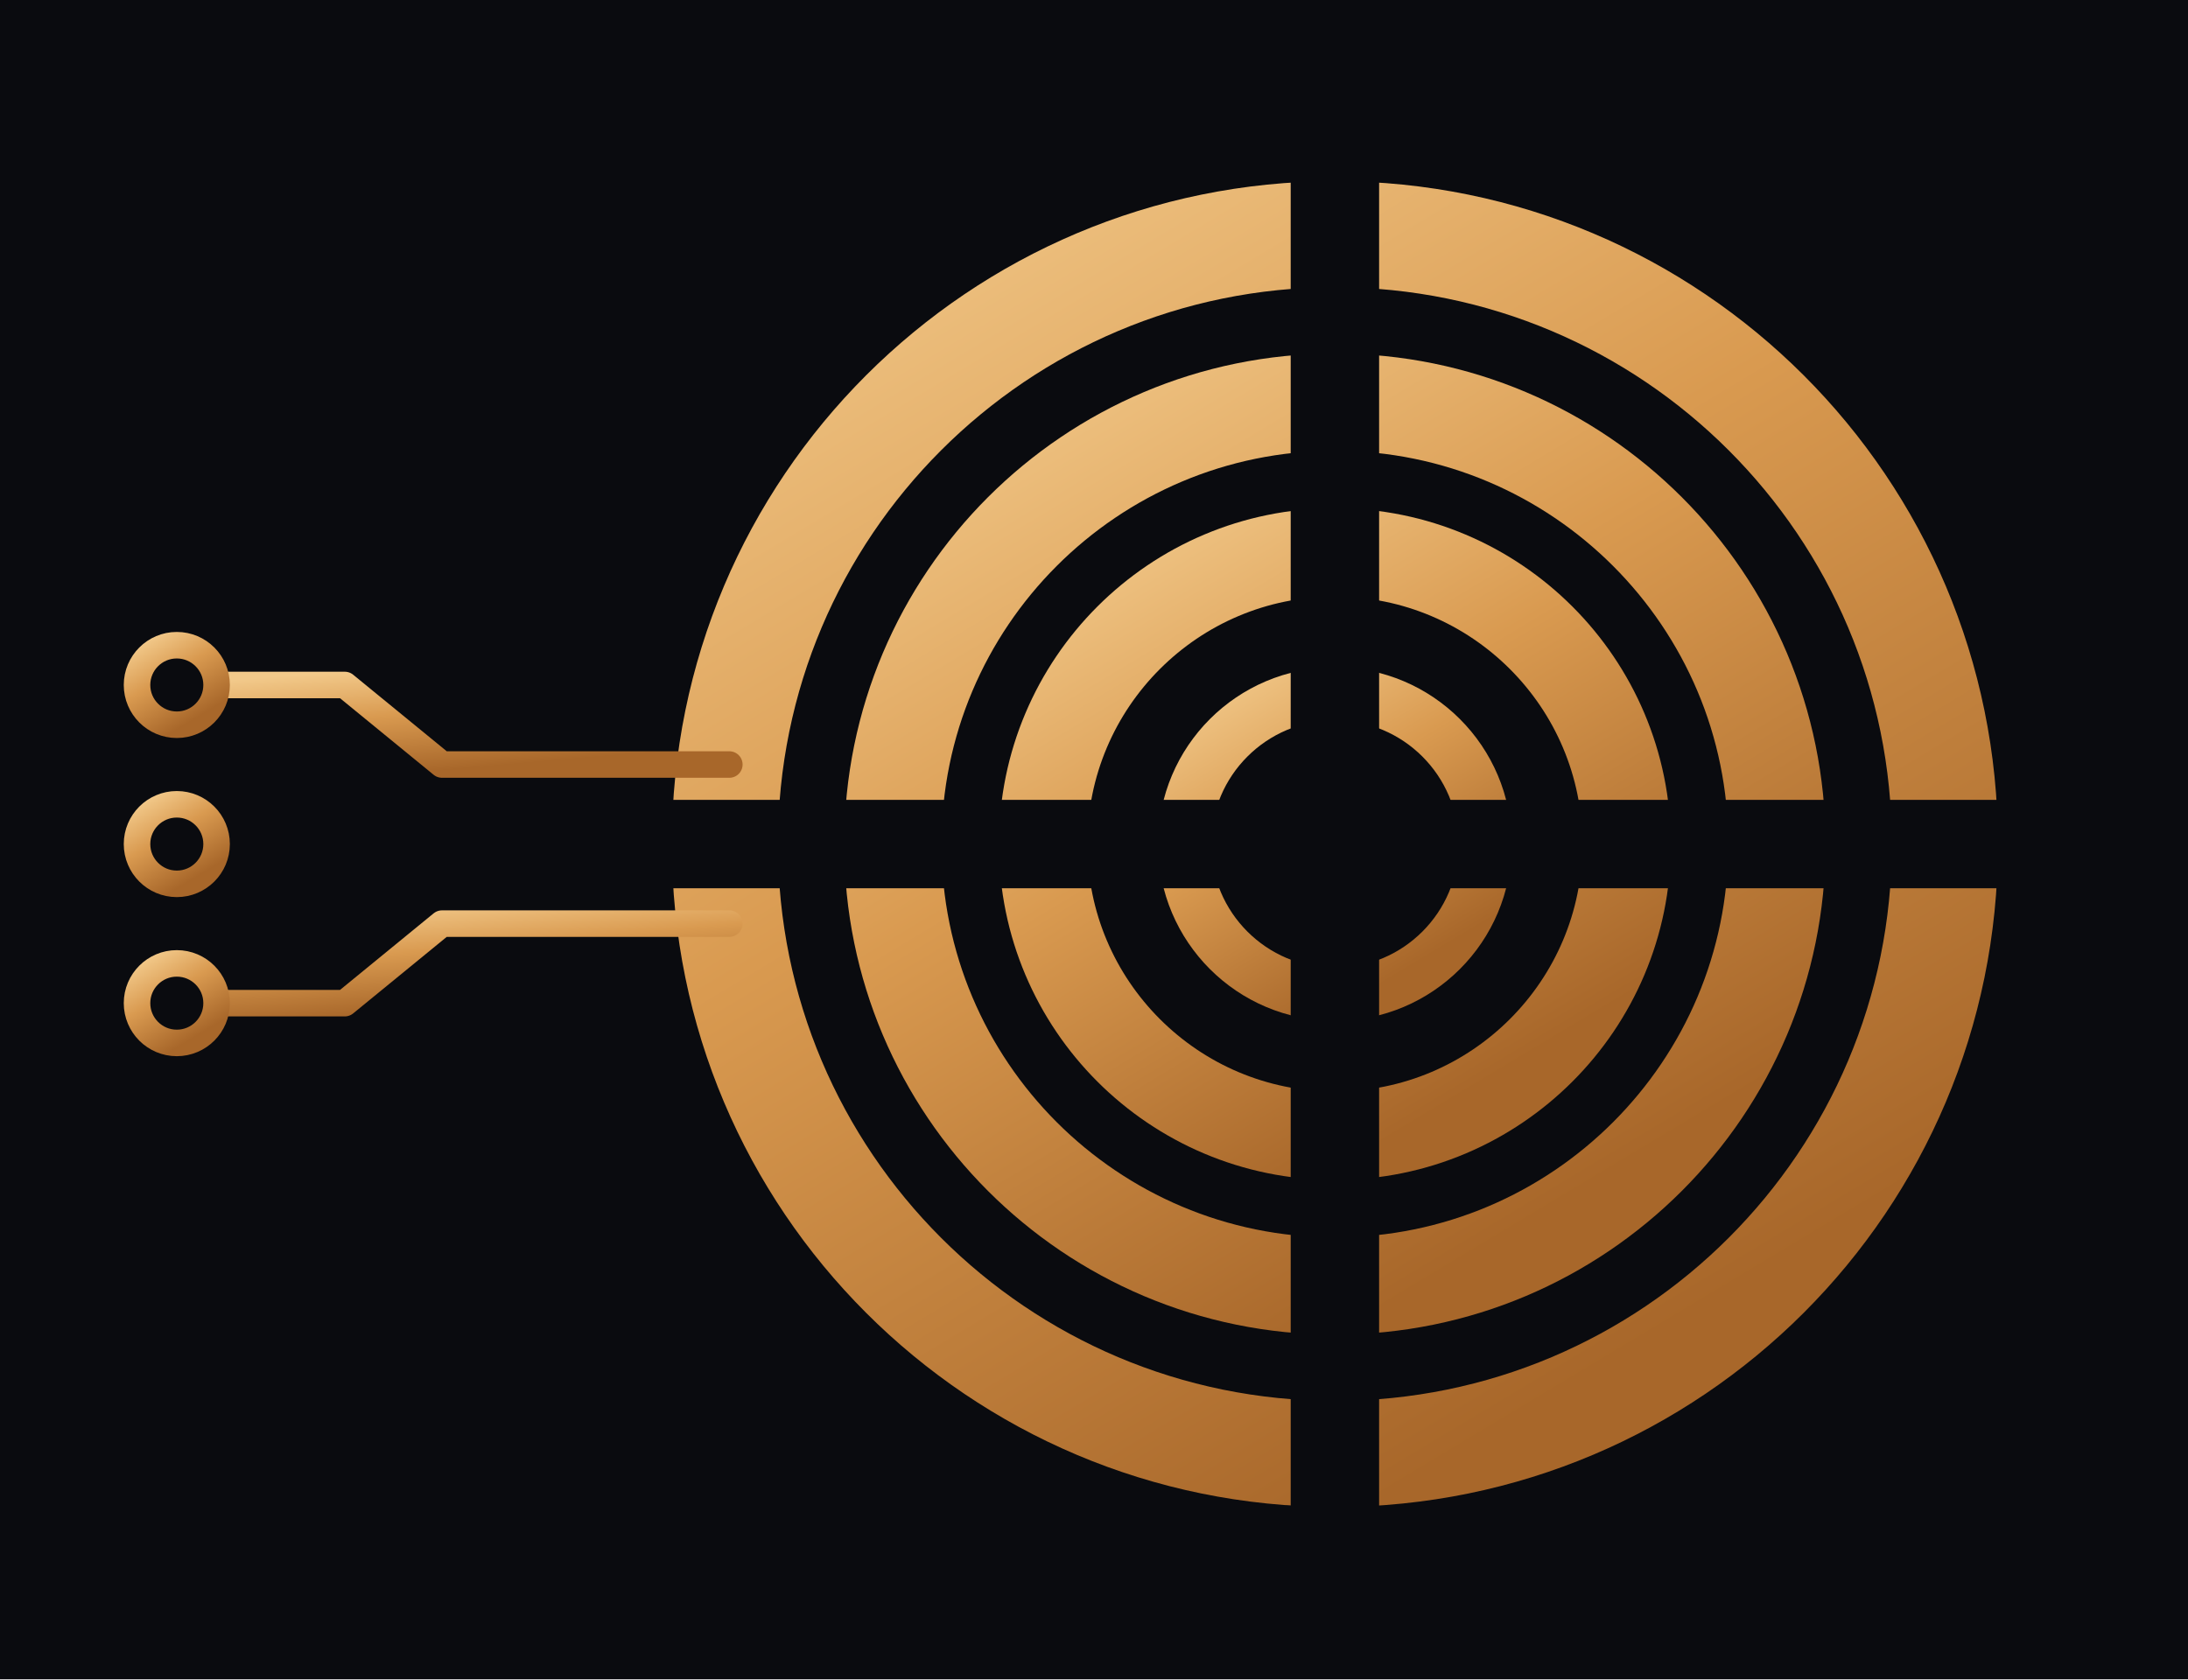
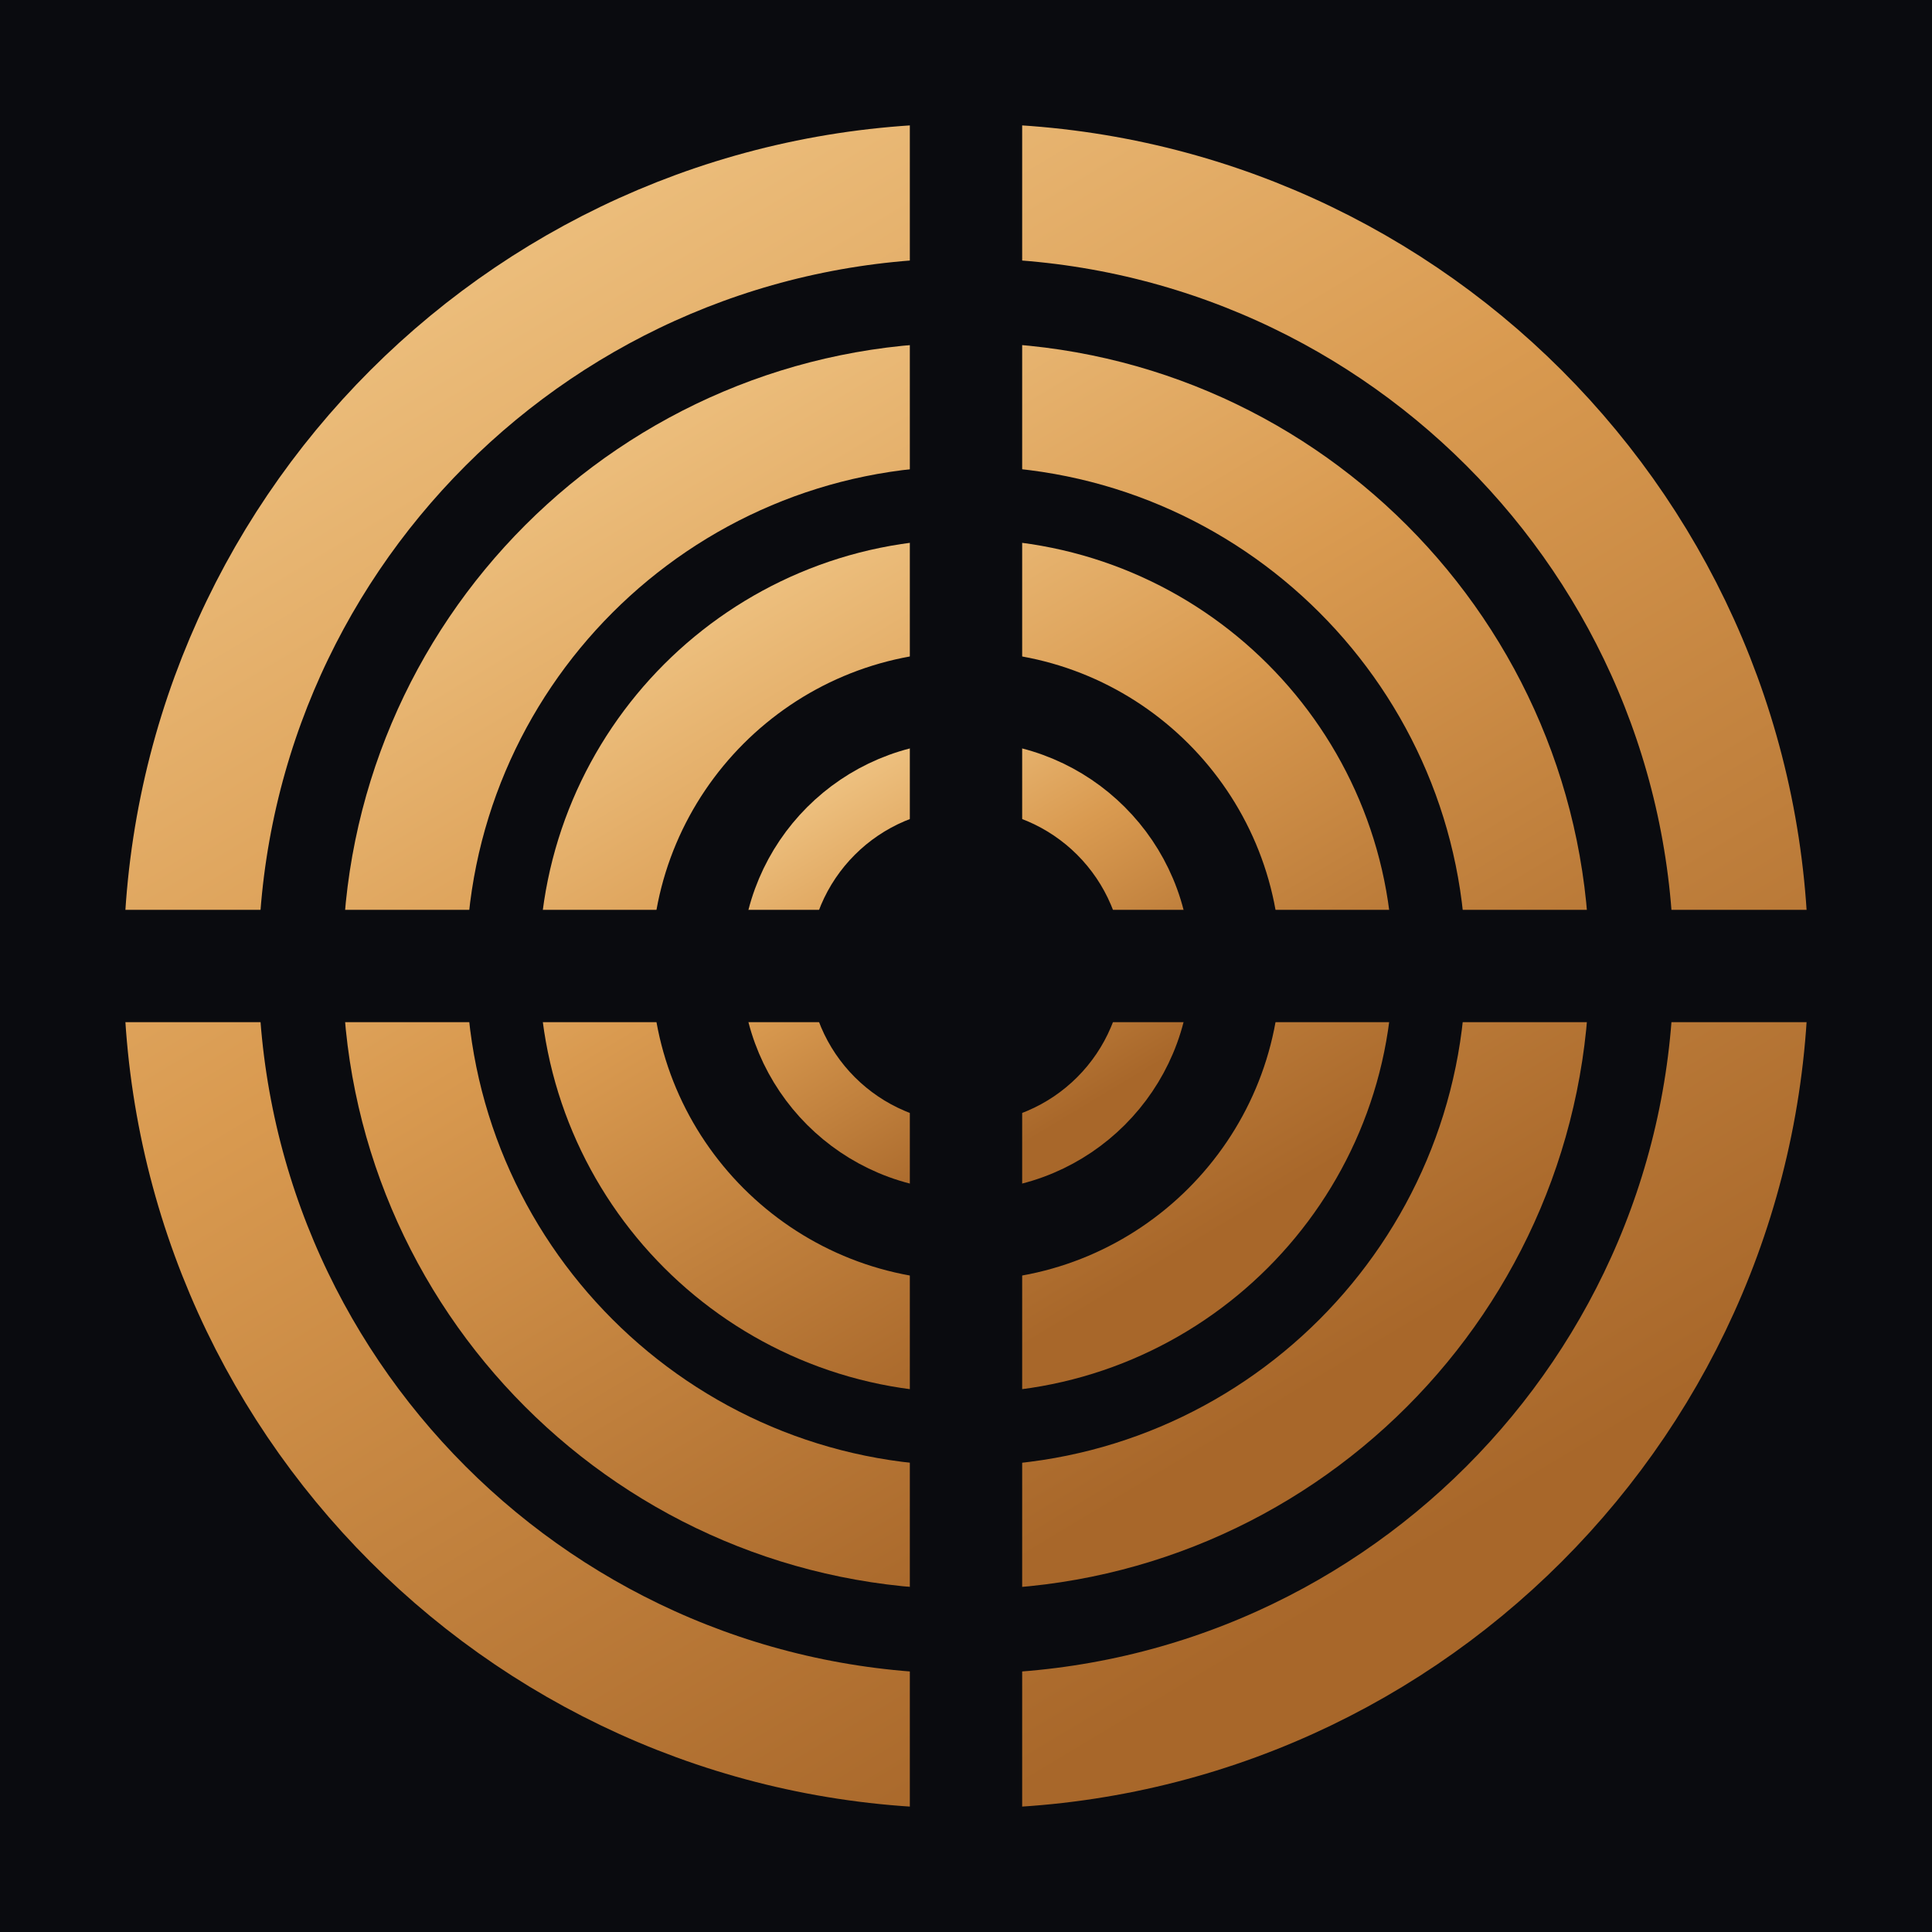
- <svg xmlns="http://www.w3.org/2000/svg" viewBox="0 0 495 380">
+ <svg xmlns="http://www.w3.org/2000/svg" viewBox="130 19 344 344">
  <defs>
    <linearGradient id="goldGrad" x1="0%" y1="0%" x2="60%" y2="100%">
      <stop offset="0%" stop-color="#F2C98A" />
      <stop offset="45%" stop-color="#D99A50" />
      <stop offset="100%" stop-color="#A8672A" />
    </linearGradient>
  </defs>
-   <rect x="0" y="0" width="495" height="380" fill="#0A0B0F" />
+   <rect x="130" y="19" width="344" height="344" fill="#0A0B0F" />
  <g>
    <circle cx="302" cy="191" r="138" fill="none" stroke="url(#goldGrad)" stroke-width="24" />
    <circle cx="302" cy="191" r="100" fill="none" stroke="url(#goldGrad)" stroke-width="22" />
    <circle cx="302" cy="191" r="66" fill="none" stroke="url(#goldGrad)" stroke-width="20" />
    <circle cx="302" cy="191" r="34" fill="none" stroke="url(#goldGrad)" stroke-width="12" />
    <rect x="292" y="30" width="20" height="322" fill="#0A0B0F" />
    <rect x="150" y="181" width="304" height="20" fill="#0A0B0F" />
  </g>
-   <g fill="none" stroke="url(#goldGrad)" stroke-width="6" stroke-linecap="round" stroke-linejoin="round">
-     <path d="M 40 155 L 78 155 L 100 173 L 165 173" />
-     <path d="M 40 191 L 165 191" />
-     <path d="M 40 227 L 78 227 L 100 209 L 165 209" />
-   </g>
-   <g fill="#0A0B0F" stroke="url(#goldGrad)" stroke-width="6">
-     <circle cx="40" cy="155" r="9" />
-     <circle cx="40" cy="191" r="9" />
-     <circle cx="40" cy="227" r="9" />
-   </g>
</svg>
